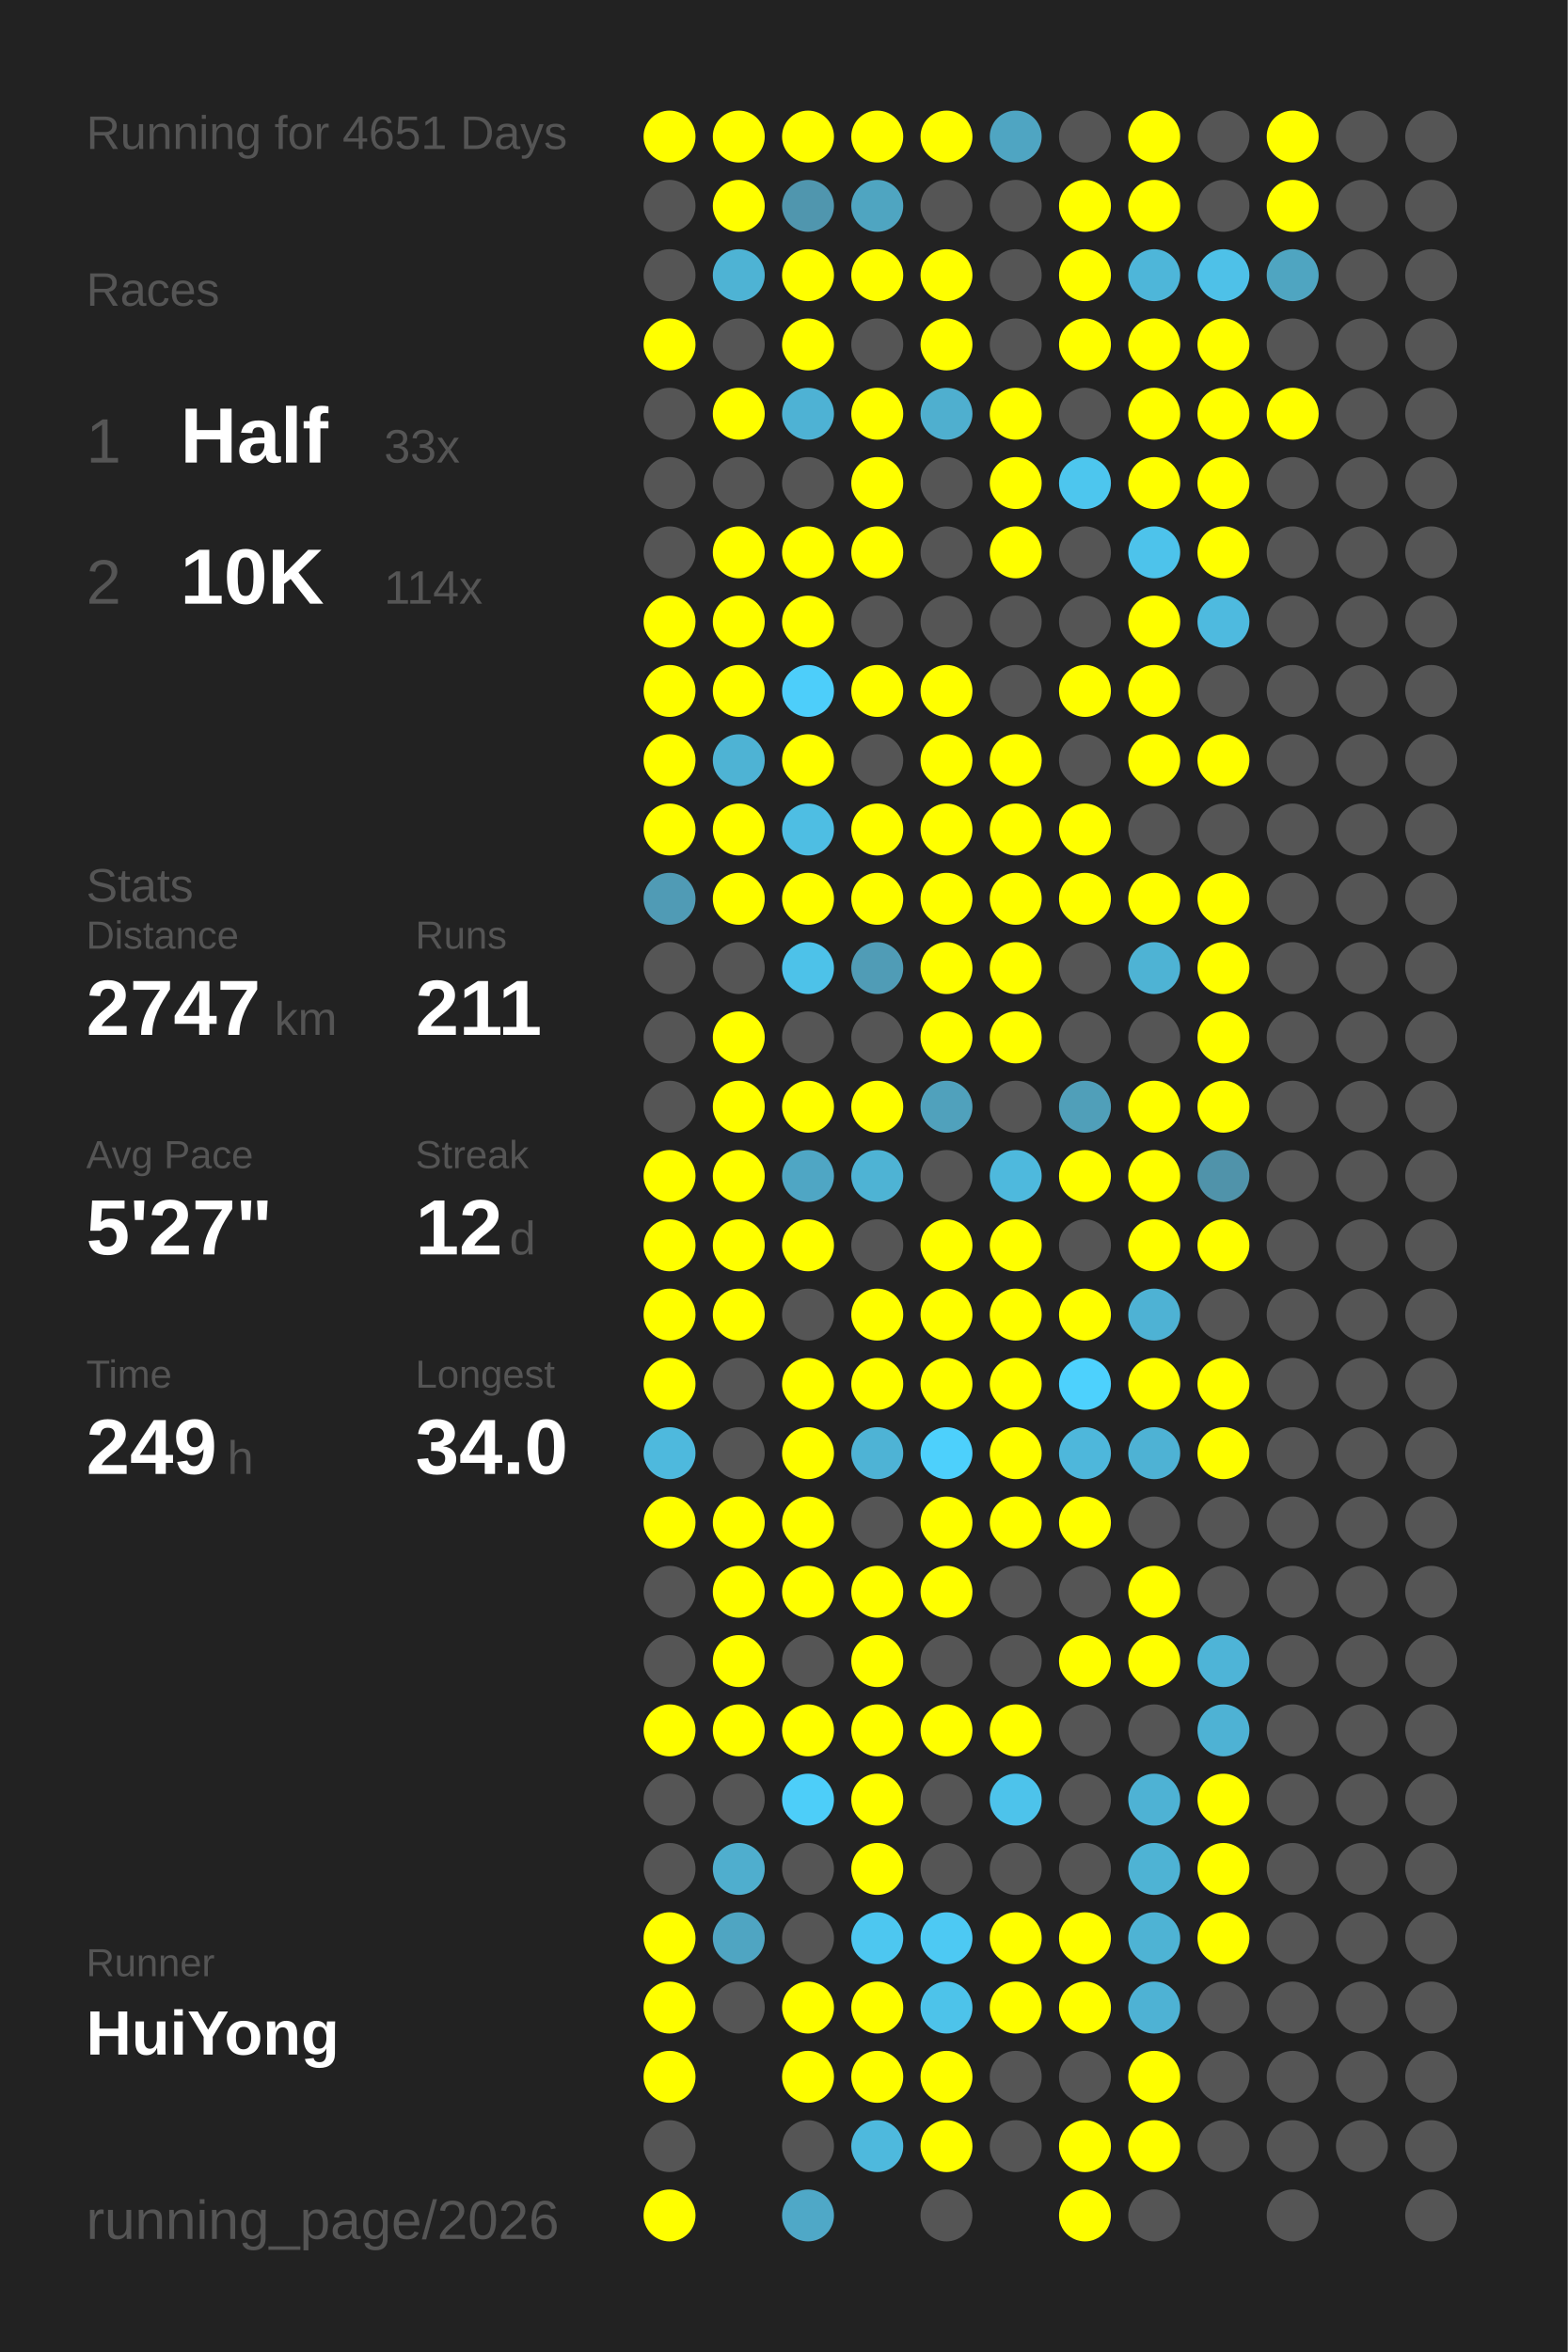
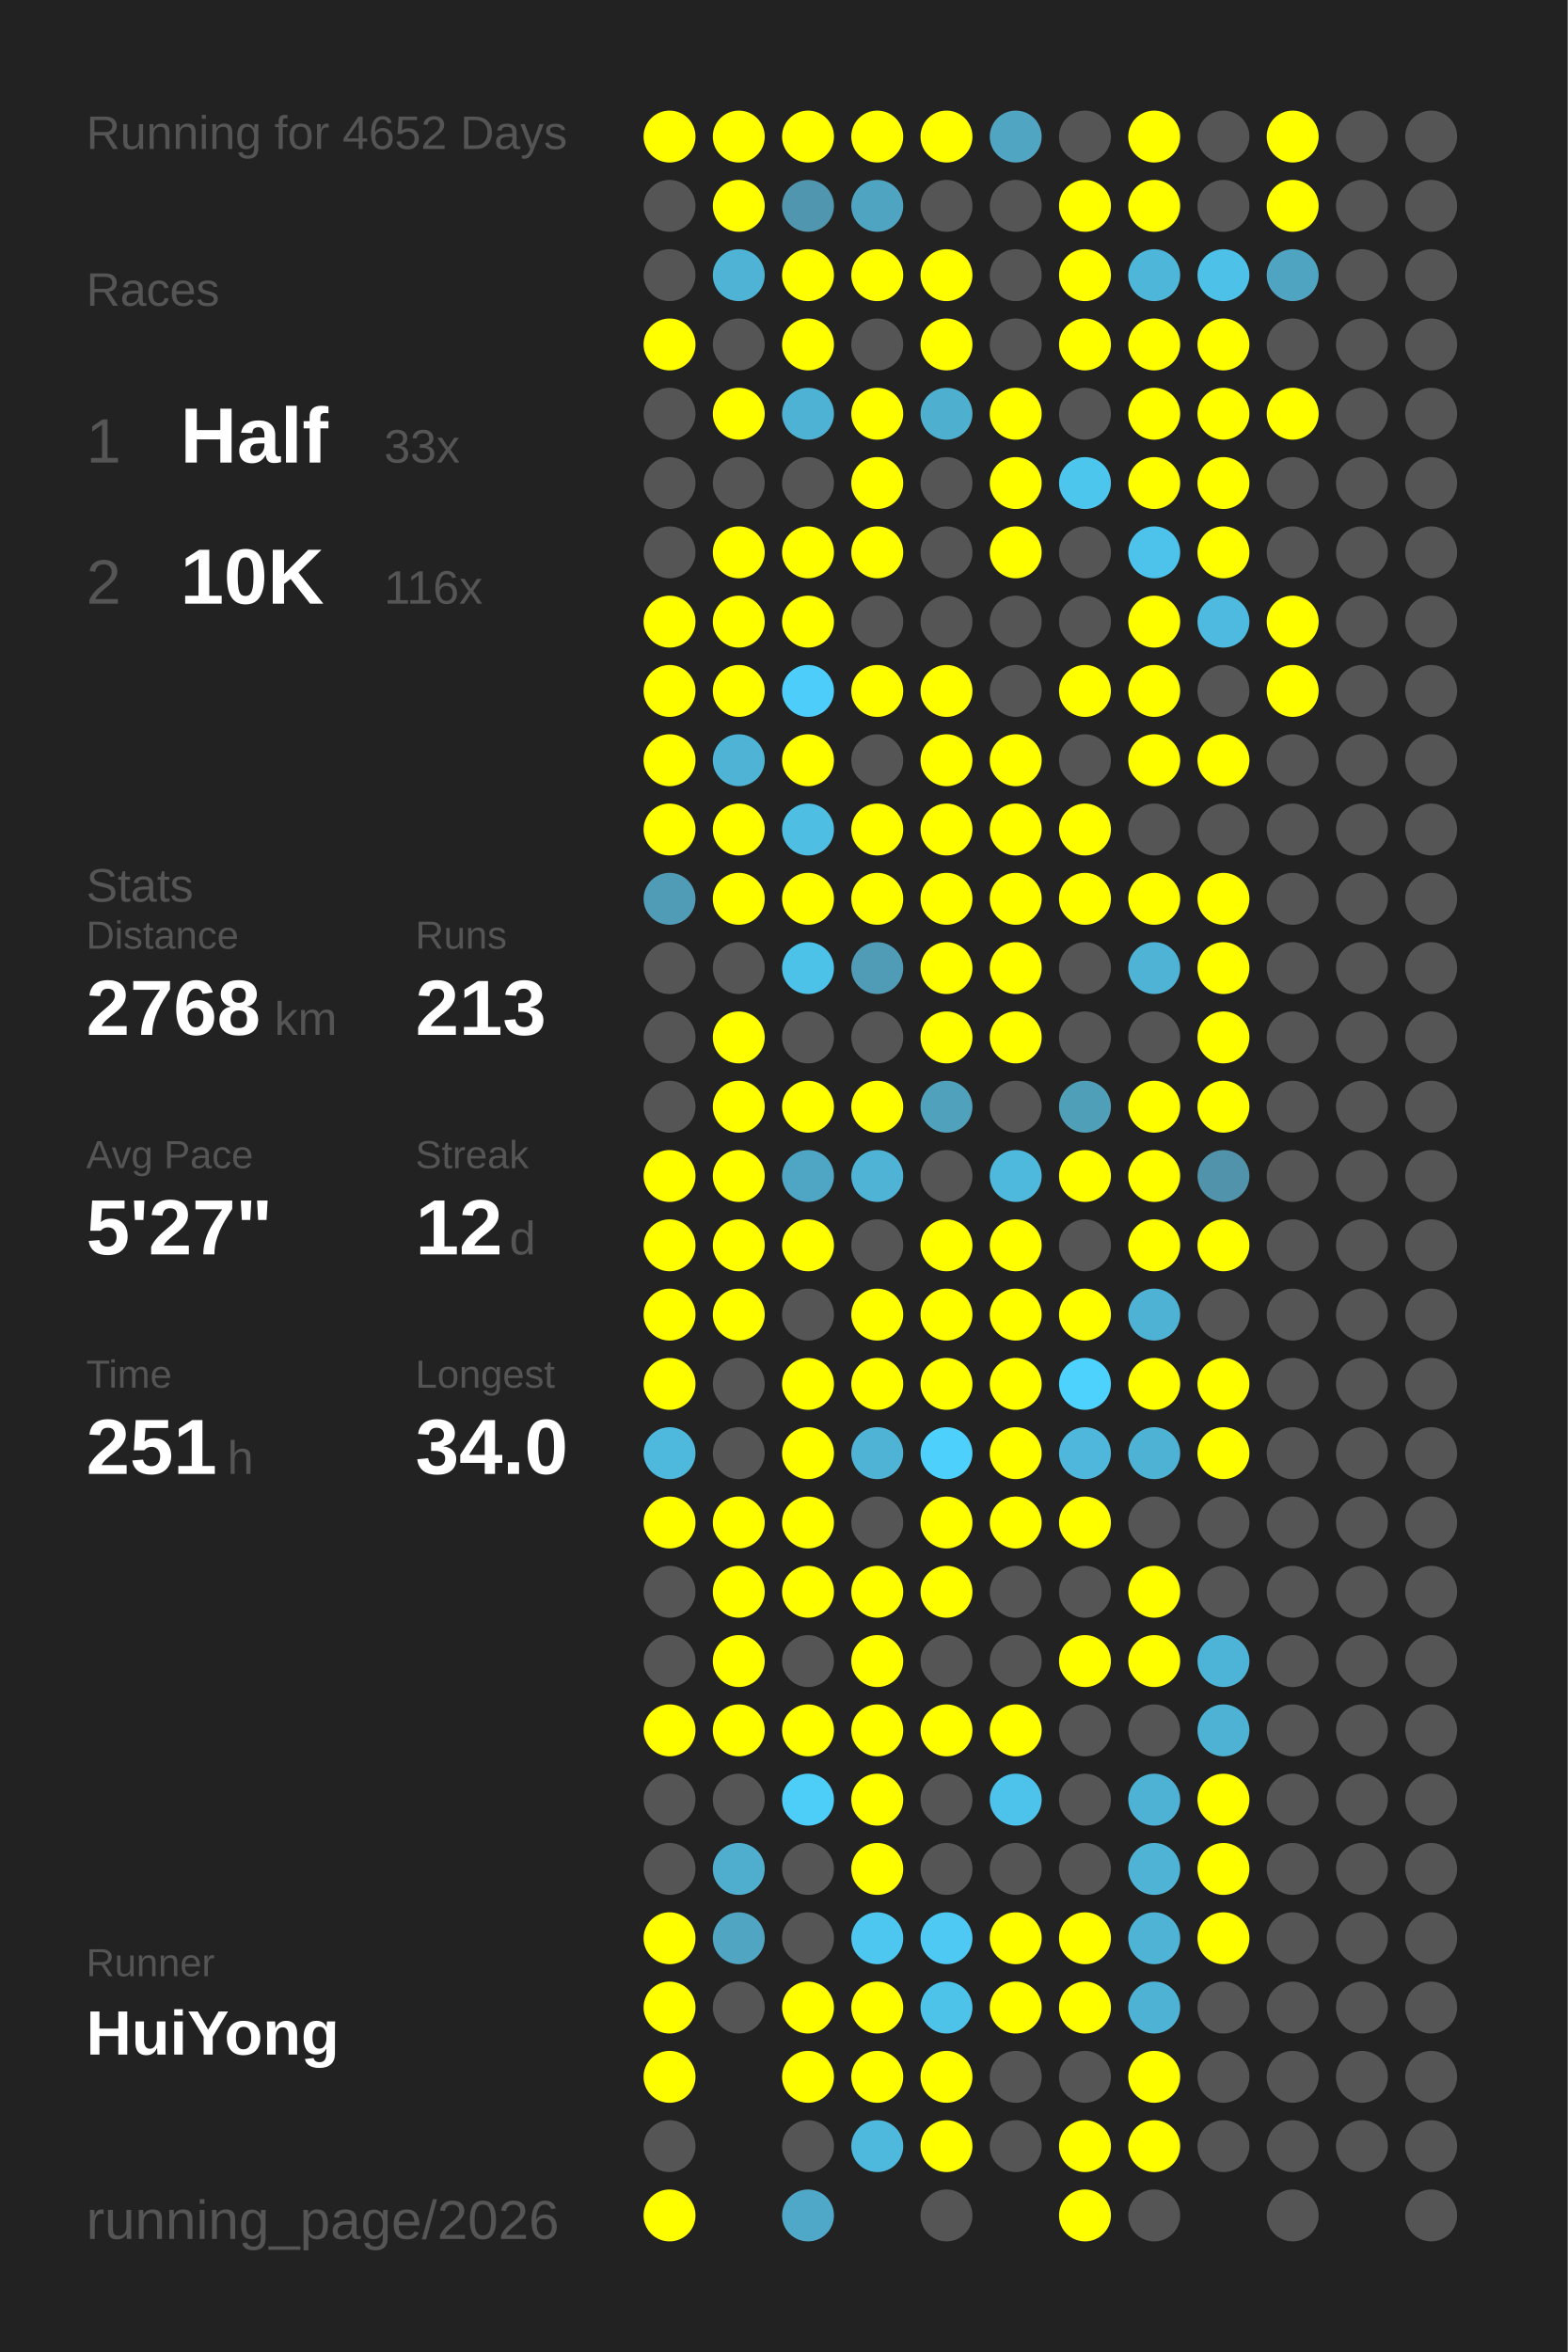
<svg xmlns="http://www.w3.org/2000/svg" baseProfile="full" height="300mm" version="1.1" viewBox="0,0,200,300" width="200mm">
  <defs />
  <rect fill="#222222" height="300" width="200" x="0" y="0" />
-   <text fill="#555555" style="font-size:6px; font-family:Arial;" x="11" y="19">Running for 4651 Days</text>
+   <text fill="#555555" style="font-size:6px; font-family:Arial;" x="11" y="19">Running for 4652 Days</text>
  <text fill="#555555" style="font-size:6px; font-family:Arial;" x="11" y="39">Races</text>
  <text fill="#555555" style="font-size:8px; font-family:Arial;" x="11" y="59">1</text>
  <text fill="#FFFFFF" style="font-size:10px; font-family:Arial; font-weight:bold;" x="23" y="59">Half</text>
  <text fill="#555555" style="font-size:6px; font-family:Arial;" x="49" y="59">33x</text>
  <text fill="#555555" style="font-size:8px; font-family:Arial;" x="11" y="77">2</text>
  <text fill="#FFFFFF" style="font-size:10px; font-family:Arial; font-weight:bold;" x="23" y="77">10K</text>
-   <text fill="#555555" style="font-size:6px; font-family:Arial;" x="49" y="77">114x</text>
+   <text fill="#555555" style="font-size:6px; font-family:Arial;" x="49" y="77">116x</text>
  <text fill="#555555" style="font-size:6px; font-family:Arial;" x="11" y="115">Stats</text>
  <text fill="#555555" style="font-size:5px; font-family:Arial;" x="11" y="121">Distance</text>
-   <text fill="#FFFFFF" style="font-size:10px; font-family:Arial; font-weight:bold;" x="11" y="132">2747</text>
+   <text fill="#FFFFFF" style="font-size:10px; font-family:Arial; font-weight:bold;" x="11" y="132">2768</text>
  <text fill="#555555" style="font-size:6px; font-family:Arial;" x="35" y="132">km</text>
  <text fill="#555555" style="font-size:5px; font-family:Arial;" x="53" y="121">Runs</text>
-   <text fill="#FFFFFF" style="font-size:10px; font-family:Arial; font-weight:bold;" x="53" y="132">211</text>
+   <text fill="#FFFFFF" style="font-size:10px; font-family:Arial; font-weight:bold;" x="53" y="132">213</text>
  <text fill="#555555" style="font-size:5px; font-family:Arial;" x="11" y="149">Avg Pace</text>
  <text fill="#FFFFFF" style="font-size:10px; font-family:Arial; font-weight:bold;" x="11" y="160">5'27"</text>
  <text fill="#555555" style="font-size:5px; font-family:Arial;" x="53" y="149">Streak</text>
  <text fill="#FFFFFF" style="font-size:10px; font-family:Arial; font-weight:bold;" x="53" y="160">12</text>
  <text fill="#555555" style="font-size:6px; font-family:Arial;" x="65" y="160">d</text>
  <text fill="#555555" style="font-size:5px; font-family:Arial;" x="11" y="177">Time</text>
-   <text fill="#FFFFFF" style="font-size:10px; font-family:Arial; font-weight:bold;" x="11" y="188">249</text>
+   <text fill="#FFFFFF" style="font-size:10px; font-family:Arial; font-weight:bold;" x="11" y="188">251</text>
  <text fill="#555555" style="font-size:6px; font-family:Arial;" x="29" y="188">h</text>
  <text fill="#555555" style="font-size:5px; font-family:Arial;" x="53" y="177">Longest</text>
  <text fill="#FFFFFF" style="font-size:10px; font-family:Arial; font-weight:bold;" x="53" y="188">34.0</text>
  <text fill="#555555" style="font-size:5px; font-family:Arial;" x="11" y="252.065">Runner</text>
  <text fill="#FFFFFF" style="font-size:8px; font-family:Arial; font-weight:bold;" x="11" y="262.065">HuiYong</text>
  <text fill="#555555" style="font-size:7px; font-family:Arial;" x="11" y="285.581">running_page/2026</text>
  <circle cx="85.417" cy="17.419" fill="#FFFF00" r="3.312" />
  <circle cx="85.417" cy="26.258" fill="#555555" r="3.312" />
  <circle cx="85.417" cy="35.097" fill="#555555" r="3.312" />
  <circle cx="85.417" cy="43.935" fill="#FFFF00" r="3.312" />
  <circle cx="85.417" cy="52.774" fill="#555555" r="3.312" />
  <circle cx="85.417" cy="61.613" fill="#555555" r="3.312" />
  <circle cx="85.417" cy="70.452" fill="#555555" r="3.312" />
  <circle cx="85.417" cy="79.29" fill="#FFFF00" r="3.312" />
  <circle cx="85.417" cy="88.129" fill="#FFFF00" r="3.312" />
  <circle cx="85.417" cy="96.968" fill="#FFFF00" r="3.312" />
  <circle cx="85.417" cy="105.806" fill="#FFFF00" r="3.312" />
  <circle cx="85.417" cy="114.645" fill="#509bb5" r="3.312" />
  <circle cx="85.417" cy="123.484" fill="#555555" r="3.312" />
  <circle cx="85.417" cy="132.323" fill="#555555" r="3.312" />
  <circle cx="85.417" cy="141.161" fill="#555555" r="3.312" />
  <circle cx="85.417" cy="150" fill="#FFFF00" r="3.312" />
  <circle cx="85.417" cy="158.839" fill="#FFFF00" r="3.312" />
  <circle cx="85.417" cy="167.677" fill="#FFFF00" r="3.312" />
  <circle cx="85.417" cy="176.516" fill="#FFFF00" r="3.312" />
  <circle cx="85.417" cy="185.355" fill="#4eb9dd" r="3.312" />
  <circle cx="85.417" cy="194.194" fill="#FFFF00" r="3.312" />
  <circle cx="85.417" cy="203.032" fill="#555555" r="3.312" />
  <circle cx="85.417" cy="211.871" fill="#555555" r="3.312" />
  <circle cx="85.417" cy="220.71" fill="#FFFF00" r="3.312" />
  <circle cx="85.417" cy="229.548" fill="#555555" r="3.312" />
  <circle cx="85.417" cy="238.387" fill="#555555" r="3.312" />
  <circle cx="85.417" cy="247.226" fill="#FFFF00" r="3.312" />
  <circle cx="85.417" cy="256.065" fill="#FFFF00" r="3.312" />
  <circle cx="85.417" cy="264.903" fill="#FFFF00" r="3.312" />
  <circle cx="85.417" cy="273.742" fill="#555555" r="3.312" />
  <circle cx="85.417" cy="282.581" fill="#FFFF00" r="3.312" />
  <circle cx="94.25" cy="17.419" fill="#FFFF00" r="3.312" />
  <circle cx="94.25" cy="26.258" fill="#FFFF00" r="3.312" />
  <circle cx="94.25" cy="35.097" fill="#4eb3d4" r="3.312" />
  <circle cx="94.25" cy="43.935" fill="#555555" r="3.312" />
  <circle cx="94.25" cy="52.774" fill="#FFFF00" r="3.312" />
  <circle cx="94.25" cy="61.613" fill="#555555" r="3.312" />
  <circle cx="94.25" cy="70.452" fill="#FFFF00" r="3.312" />
  <circle cx="94.25" cy="79.29" fill="#FFFF00" r="3.312" />
  <circle cx="94.25" cy="88.129" fill="#FFFF00" r="3.312" />
  <circle cx="94.25" cy="96.968" fill="#4eb3d4" r="3.312" />
  <circle cx="94.25" cy="105.806" fill="#FFFF00" r="3.312" />
  <circle cx="94.25" cy="114.645" fill="#FFFF00" r="3.312" />
  <circle cx="94.25" cy="123.484" fill="#555555" r="3.312" />
  <circle cx="94.25" cy="132.323" fill="#FFFF00" r="3.312" />
  <circle cx="94.25" cy="141.161" fill="#FFFF00" r="3.312" />
  <circle cx="94.25" cy="150" fill="#FFFF00" r="3.312" />
  <circle cx="94.25" cy="158.839" fill="#FFFF00" r="3.312" />
  <circle cx="94.25" cy="167.677" fill="#FFFF00" r="3.312" />
  <circle cx="94.25" cy="176.516" fill="#555555" r="3.312" />
  <circle cx="94.25" cy="185.355" fill="#555555" r="3.312" />
  <circle cx="94.25" cy="194.194" fill="#FFFF00" r="3.312" />
  <circle cx="94.25" cy="203.032" fill="#FFFF00" r="3.312" />
  <circle cx="94.25" cy="211.871" fill="#FFFF00" r="3.312" />
  <circle cx="94.25" cy="220.71" fill="#FFFF00" r="3.312" />
  <circle cx="94.25" cy="229.548" fill="#555555" r="3.312" />
  <circle cx="94.25" cy="238.387" fill="#4faece" r="3.312" />
  <circle cx="94.25" cy="247.226" fill="#4fa5c2" r="3.312" />
  <circle cx="94.25" cy="256.065" fill="#555555" r="3.312" />
  <circle cx="103.083" cy="17.419" fill="#FFFF00" r="3.312" />
  <circle cx="103.083" cy="26.258" fill="#5096ae" r="3.312" />
  <circle cx="103.083" cy="35.097" fill="#FFFF00" r="3.312" />
  <circle cx="103.083" cy="43.935" fill="#FFFF00" r="3.312" />
  <circle cx="103.083" cy="52.774" fill="#4eb2d4" r="3.312" />
  <circle cx="103.083" cy="61.613" fill="#555555" r="3.312" />
  <circle cx="103.083" cy="70.452" fill="#FFFF00" r="3.312" />
  <circle cx="103.083" cy="79.29" fill="#FFFF00" r="3.312" />
  <circle cx="103.083" cy="88.129" fill="#4dcefa" r="3.312" />
  <circle cx="103.083" cy="96.968" fill="#FFFF00" r="3.312" />
  <circle cx="103.083" cy="105.806" fill="#4ebee3" r="3.312" />
  <circle cx="103.083" cy="114.645" fill="#FFFF00" r="3.312" />
  <circle cx="103.083" cy="123.484" fill="#4dc2e9" r="3.312" />
  <circle cx="103.083" cy="132.323" fill="#555555" r="3.312" />
  <circle cx="103.083" cy="141.161" fill="#FFFF00" r="3.312" />
  <circle cx="103.083" cy="150" fill="#4fa6c4" r="3.312" />
  <circle cx="103.083" cy="158.839" fill="#FFFF00" r="3.312" />
  <circle cx="103.083" cy="167.677" fill="#555555" r="3.312" />
  <circle cx="103.083" cy="176.516" fill="#FFFF00" r="3.312" />
  <circle cx="103.083" cy="185.355" fill="#FFFF00" r="3.312" />
  <circle cx="103.083" cy="194.194" fill="#FFFF00" r="3.312" />
  <circle cx="103.083" cy="203.032" fill="#FFFF00" r="3.312" />
  <circle cx="103.083" cy="211.871" fill="#555555" r="3.312" />
  <circle cx="103.083" cy="220.71" fill="#FFFF00" r="3.312" />
  <circle cx="103.083" cy="229.548" fill="#4dcef9" r="3.312" />
  <circle cx="103.083" cy="238.387" fill="#555555" r="3.312" />
  <circle cx="103.083" cy="247.226" fill="#555555" r="3.312" />
  <circle cx="103.083" cy="256.065" fill="#FFFF00" r="3.312" />
  <circle cx="103.083" cy="264.903" fill="#FFFF00" r="3.312" />
  <circle cx="103.083" cy="273.742" fill="#555555" r="3.312" />
  <circle cx="103.083" cy="282.581" fill="#4fa8c7" r="3.312" />
  <circle cx="111.917" cy="17.419" fill="#FFFF00" r="3.312" />
  <circle cx="111.917" cy="26.258" fill="#4fa5c1" r="3.312" />
  <circle cx="111.917" cy="35.097" fill="#FFFF00" r="3.312" />
  <circle cx="111.917" cy="43.935" fill="#555555" r="3.312" />
  <circle cx="111.917" cy="52.774" fill="#FFFF00" r="3.312" />
  <circle cx="111.917" cy="61.613" fill="#FFFF00" r="3.312" />
  <circle cx="111.917" cy="70.452" fill="#FFFF00" r="3.312" />
  <circle cx="111.917" cy="79.29" fill="#555555" r="3.312" />
  <circle cx="111.917" cy="88.129" fill="#FFFF00" r="3.312" />
  <circle cx="111.917" cy="96.968" fill="#555555" r="3.312" />
  <circle cx="111.917" cy="105.806" fill="#FFFF00" r="3.312" />
  <circle cx="111.917" cy="114.645" fill="#FFFF00" r="3.312" />
  <circle cx="111.917" cy="123.484" fill="#509cb6" r="3.312" />
  <circle cx="111.917" cy="132.323" fill="#555555" r="3.312" />
  <circle cx="111.917" cy="141.161" fill="#FFFF00" r="3.312" />
  <circle cx="111.917" cy="150" fill="#4eb3d4" r="3.312" />
  <circle cx="111.917" cy="158.839" fill="#555555" r="3.312" />
  <circle cx="111.917" cy="167.677" fill="#FFFF00" r="3.312" />
  <circle cx="111.917" cy="176.516" fill="#FFFF00" r="3.312" />
  <circle cx="111.917" cy="185.355" fill="#4eb3d5" r="3.312" />
  <circle cx="111.917" cy="194.194" fill="#555555" r="3.312" />
  <circle cx="111.917" cy="203.032" fill="#FFFF00" r="3.312" />
  <circle cx="111.917" cy="211.871" fill="#FFFF00" r="3.312" />
  <circle cx="111.917" cy="220.71" fill="#FFFF00" r="3.312" />
  <circle cx="111.917" cy="229.548" fill="#FFFF00" r="3.312" />
  <circle cx="111.917" cy="238.387" fill="#FFFF00" r="3.312" />
  <circle cx="111.917" cy="247.226" fill="#4dc7f0" r="3.312" />
  <circle cx="111.917" cy="256.065" fill="#FFFF00" r="3.312" />
  <circle cx="111.917" cy="264.903" fill="#FFFF00" r="3.312" />
  <circle cx="111.917" cy="273.742" fill="#4eb9dd" r="3.312" />
  <circle cx="120.75" cy="17.419" fill="#FFFF00" r="3.312" />
  <circle cx="120.75" cy="26.258" fill="#555555" r="3.312" />
  <circle cx="120.75" cy="35.097" fill="#FFFF00" r="3.312" />
  <circle cx="120.75" cy="43.935" fill="#FFFF00" r="3.312" />
  <circle cx="120.75" cy="52.774" fill="#4fafcf" r="3.312" />
  <circle cx="120.75" cy="61.613" fill="#555555" r="3.312" />
  <circle cx="120.75" cy="70.452" fill="#555555" r="3.312" />
  <circle cx="120.75" cy="79.29" fill="#555555" r="3.312" />
  <circle cx="120.75" cy="88.129" fill="#FFFF00" r="3.312" />
  <circle cx="120.75" cy="96.968" fill="#FFFF00" r="3.312" />
  <circle cx="120.75" cy="105.806" fill="#FFFF00" r="3.312" />
  <circle cx="120.75" cy="114.645" fill="#FFFF00" r="3.312" />
  <circle cx="120.75" cy="123.484" fill="#FFFF00" r="3.312" />
  <circle cx="120.75" cy="132.323" fill="#FFFF00" r="3.312" />
  <circle cx="120.75" cy="141.161" fill="#50a1bc" r="3.312" />
  <circle cx="120.75" cy="150" fill="#555555" r="3.312" />
  <circle cx="120.75" cy="158.839" fill="#FFFF00" r="3.312" />
  <circle cx="120.75" cy="167.677" fill="#FFFF00" r="3.312" />
  <circle cx="120.75" cy="176.516" fill="#FFFF00" r="3.312" />
  <circle cx="120.75" cy="185.355" fill="#4dd0fc" r="3.312" />
  <circle cx="120.75" cy="194.194" fill="#FFFF00" r="3.312" />
  <circle cx="120.75" cy="203.032" fill="#FFFF00" r="3.312" />
  <circle cx="120.75" cy="211.871" fill="#555555" r="3.312" />
  <circle cx="120.75" cy="220.71" fill="#FFFF00" r="3.312" />
  <circle cx="120.75" cy="229.548" fill="#555555" r="3.312" />
  <circle cx="120.75" cy="238.387" fill="#555555" r="3.312" />
  <circle cx="120.75" cy="247.226" fill="#4dc9f3" r="3.312" />
  <circle cx="120.75" cy="256.065" fill="#4dc3ea" r="3.312" />
  <circle cx="120.75" cy="264.903" fill="#FFFF00" r="3.312" />
  <circle cx="120.75" cy="273.742" fill="#FFFF00" r="3.312" />
  <circle cx="120.75" cy="282.581" fill="#555555" r="3.312" />
  <circle cx="129.583" cy="17.419" fill="#4fa5c2" r="3.312" />
  <circle cx="129.583" cy="26.258" fill="#555555" r="3.312" />
  <circle cx="129.583" cy="35.097" fill="#555555" r="3.312" />
  <circle cx="129.583" cy="43.935" fill="#555555" r="3.312" />
  <circle cx="129.583" cy="52.774" fill="#FFFF00" r="3.312" />
  <circle cx="129.583" cy="61.613" fill="#FFFF00" r="3.312" />
  <circle cx="129.583" cy="70.452" fill="#FFFF00" r="3.312" />
  <circle cx="129.583" cy="79.29" fill="#555555" r="3.312" />
  <circle cx="129.583" cy="88.129" fill="#555555" r="3.312" />
  <circle cx="129.583" cy="96.968" fill="#FFFF00" r="3.312" />
  <circle cx="129.583" cy="105.806" fill="#FFFF00" r="3.312" />
  <circle cx="129.583" cy="114.645" fill="#FFFF00" r="3.312" />
  <circle cx="129.583" cy="123.484" fill="#FFFF00" r="3.312" />
  <circle cx="129.583" cy="132.323" fill="#FFFF00" r="3.312" />
  <circle cx="129.583" cy="141.161" fill="#555555" r="3.312" />
  <circle cx="129.583" cy="150" fill="#4eb9dd" r="3.312" />
  <circle cx="129.583" cy="158.839" fill="#FFFF00" r="3.312" />
  <circle cx="129.583" cy="167.677" fill="#FFFF00" r="3.312" />
  <circle cx="129.583" cy="176.516" fill="#FFFF00" r="3.312" />
  <circle cx="129.583" cy="185.355" fill="#FFFF00" r="3.312" />
  <circle cx="129.583" cy="194.194" fill="#FFFF00" r="3.312" />
  <circle cx="129.583" cy="203.032" fill="#555555" r="3.312" />
  <circle cx="129.583" cy="211.871" fill="#555555" r="3.312" />
  <circle cx="129.583" cy="220.71" fill="#FFFF00" r="3.312" />
  <circle cx="129.583" cy="229.548" fill="#4dc3eb" r="3.312" />
  <circle cx="129.583" cy="238.387" fill="#555555" r="3.312" />
  <circle cx="129.583" cy="247.226" fill="#FFFF00" r="3.312" />
  <circle cx="129.583" cy="256.065" fill="#FFFF00" r="3.312" />
  <circle cx="129.583" cy="264.903" fill="#555555" r="3.312" />
  <circle cx="129.583" cy="273.742" fill="#555555" r="3.312" />
  <circle cx="138.417" cy="17.419" fill="#555555" r="3.312" />
  <circle cx="138.417" cy="26.258" fill="#FFFF00" r="3.312" />
  <circle cx="138.417" cy="35.097" fill="#FFFF00" r="3.312" />
  <circle cx="138.417" cy="43.935" fill="#FFFF00" r="3.312" />
  <circle cx="138.417" cy="52.774" fill="#555555" r="3.312" />
  <circle cx="138.417" cy="61.613" fill="#4dc6ee" r="3.312" />
  <circle cx="138.417" cy="70.452" fill="#555555" r="3.312" />
  <circle cx="138.417" cy="79.29" fill="#555555" r="3.312" />
  <circle cx="138.417" cy="88.129" fill="#FFFF00" r="3.312" />
  <circle cx="138.417" cy="96.968" fill="#555555" r="3.312" />
  <circle cx="138.417" cy="105.806" fill="#FFFF00" r="3.312" />
  <circle cx="138.417" cy="114.645" fill="#FFFF00" r="3.312" />
  <circle cx="138.417" cy="123.484" fill="#555555" r="3.312" />
  <circle cx="138.417" cy="132.323" fill="#555555" r="3.312" />
  <circle cx="138.417" cy="141.161" fill="#509fb9" r="3.312" />
  <circle cx="138.417" cy="150" fill="#FFFF00" r="3.312" />
  <circle cx="138.417" cy="158.839" fill="#555555" r="3.312" />
  <circle cx="138.417" cy="167.677" fill="#FFFF00" r="3.312" />
  <circle cx="138.417" cy="176.516" fill="#4dd1fd" r="3.312" />
  <circle cx="138.417" cy="185.355" fill="#4eb7db" r="3.312" />
  <circle cx="138.417" cy="194.194" fill="#FFFF00" r="3.312" />
  <circle cx="138.417" cy="203.032" fill="#555555" r="3.312" />
  <circle cx="138.417" cy="211.871" fill="#FFFF00" r="3.312" />
  <circle cx="138.417" cy="220.71" fill="#555555" r="3.312" />
  <circle cx="138.417" cy="229.548" fill="#555555" r="3.312" />
  <circle cx="138.417" cy="238.387" fill="#555555" r="3.312" />
  <circle cx="138.417" cy="247.226" fill="#FFFF00" r="3.312" />
  <circle cx="138.417" cy="256.065" fill="#FFFF00" r="3.312" />
  <circle cx="138.417" cy="264.903" fill="#555555" r="3.312" />
  <circle cx="138.417" cy="273.742" fill="#FFFF00" r="3.312" />
  <circle cx="138.417" cy="282.581" fill="#FFFF00" r="3.312" />
  <circle cx="147.25" cy="17.419" fill="#FFFF00" r="3.312" />
  <circle cx="147.25" cy="26.258" fill="#FFFF00" r="3.312" />
  <circle cx="147.25" cy="35.097" fill="#4eb6d9" r="3.312" />
  <circle cx="147.25" cy="43.935" fill="#FFFF00" r="3.312" />
  <circle cx="147.25" cy="52.774" fill="#FFFF00" r="3.312" />
  <circle cx="147.25" cy="61.613" fill="#FFFF00" r="3.312" />
  <circle cx="147.25" cy="70.452" fill="#4dc3eb" r="3.312" />
  <circle cx="147.25" cy="79.29" fill="#FFFF00" r="3.312" />
  <circle cx="147.25" cy="88.129" fill="#FFFF00" r="3.312" />
  <circle cx="147.25" cy="96.968" fill="#FFFF00" r="3.312" />
  <circle cx="147.25" cy="105.806" fill="#555555" r="3.312" />
  <circle cx="147.25" cy="114.645" fill="#FFFF00" r="3.312" />
  <circle cx="147.25" cy="123.484" fill="#4eb3d4" r="3.312" />
  <circle cx="147.25" cy="132.323" fill="#555555" r="3.312" />
  <circle cx="147.25" cy="141.161" fill="#FFFF00" r="3.312" />
  <circle cx="147.25" cy="150" fill="#FFFF00" r="3.312" />
  <circle cx="147.25" cy="158.839" fill="#FFFF00" r="3.312" />
  <circle cx="147.25" cy="167.677" fill="#4eb2d4" r="3.312" />
  <circle cx="147.25" cy="176.516" fill="#FFFF00" r="3.312" />
  <circle cx="147.25" cy="185.355" fill="#4eb2d4" r="3.312" />
  <circle cx="147.25" cy="194.194" fill="#555555" r="3.312" />
  <circle cx="147.25" cy="203.032" fill="#FFFF00" r="3.312" />
  <circle cx="147.25" cy="211.871" fill="#FFFF00" r="3.312" />
  <circle cx="147.25" cy="220.71" fill="#555555" r="3.312" />
  <circle cx="147.25" cy="229.548" fill="#4eb2d4" r="3.312" />
  <circle cx="147.25" cy="238.387" fill="#4eb3d4" r="3.312" />
  <circle cx="147.25" cy="247.226" fill="#4eb3d4" r="3.312" />
  <circle cx="147.25" cy="256.065" fill="#4eb2d4" r="3.312" />
  <circle cx="147.25" cy="264.903" fill="#FFFF00" r="3.312" />
  <circle cx="147.25" cy="273.742" fill="#FFFF00" r="3.312" />
  <circle cx="147.25" cy="282.581" fill="#555555" r="3.312" />
  <circle cx="156.083" cy="17.419" fill="#555555" r="3.312" />
  <circle cx="156.083" cy="26.258" fill="#555555" r="3.312" />
  <circle cx="156.083" cy="35.097" fill="#4ec1e8" r="3.312" />
  <circle cx="156.083" cy="43.935" fill="#FFFF00" r="3.312" />
  <circle cx="156.083" cy="52.774" fill="#FFFF00" r="3.312" />
  <circle cx="156.083" cy="61.613" fill="#FFFF00" r="3.312" />
  <circle cx="156.083" cy="70.452" fill="#FFFF00" r="3.312" />
  <circle cx="156.083" cy="79.29" fill="#4ebadf" r="3.312" />
  <circle cx="156.083" cy="88.129" fill="#555555" r="3.312" />
  <circle cx="156.083" cy="96.968" fill="#FFFF00" r="3.312" />
  <circle cx="156.083" cy="105.806" fill="#555555" r="3.312" />
  <circle cx="156.083" cy="114.645" fill="#FFFF00" r="3.312" />
  <circle cx="156.083" cy="123.484" fill="#FFFF00" r="3.312" />
  <circle cx="156.083" cy="132.323" fill="#FFFF00" r="3.312" />
  <circle cx="156.083" cy="141.161" fill="#FFFF00" r="3.312" />
  <circle cx="156.083" cy="150" fill="#5093aa" r="3.312" />
  <circle cx="156.083" cy="158.839" fill="#FFFF00" r="3.312" />
  <circle cx="156.083" cy="167.677" fill="#555555" r="3.312" />
  <circle cx="156.083" cy="176.516" fill="#FFFF00" r="3.312" />
  <circle cx="156.083" cy="185.355" fill="#FFFF00" r="3.312" />
  <circle cx="156.083" cy="194.194" fill="#555555" r="3.312" />
  <circle cx="156.083" cy="203.032" fill="#555555" r="3.312" />
  <circle cx="156.083" cy="211.871" fill="#4eb4d7" r="3.312" />
  <circle cx="156.083" cy="220.71" fill="#4eb2d4" r="3.312" />
  <circle cx="156.083" cy="229.548" fill="#FFFF00" r="3.312" />
  <circle cx="156.083" cy="238.387" fill="#FFFF00" r="3.312" />
  <circle cx="156.083" cy="247.226" fill="#FFFF00" r="3.312" />
  <circle cx="156.083" cy="256.065" fill="#555555" r="3.312" />
  <circle cx="156.083" cy="264.903" fill="#555555" r="3.312" />
  <circle cx="156.083" cy="273.742" fill="#555555" r="3.312" />
  <circle cx="164.917" cy="17.419" fill="#FFFF00" r="3.312" />
  <circle cx="164.917" cy="26.258" fill="#FFFF00" r="3.312" />
  <circle cx="164.917" cy="35.097" fill="#4fa5c1" r="3.312" />
  <circle cx="164.917" cy="43.935" fill="#555555" r="3.312" />
  <circle cx="164.917" cy="52.774" fill="#FFFF00" r="3.312" />
  <circle cx="164.917" cy="61.613" fill="#555555" r="3.312" />
  <circle cx="164.917" cy="70.452" fill="#555555" r="3.312" />
-   <circle cx="164.917" cy="79.29" fill="#555555" r="3.312" />
-   <circle cx="164.917" cy="88.129" fill="#555555" r="3.312" />
+   <circle cx="164.917" cy="79.29" fill="#FFFF00" r="3.312" />
+   <circle cx="164.917" cy="88.129" fill="#FFFF00" r="3.312" />
  <circle cx="164.917" cy="96.968" fill="#555555" r="3.312" />
  <circle cx="164.917" cy="105.806" fill="#555555" r="3.312" />
  <circle cx="164.917" cy="114.645" fill="#555555" r="3.312" />
  <circle cx="164.917" cy="123.484" fill="#555555" r="3.312" />
  <circle cx="164.917" cy="132.323" fill="#555555" r="3.312" />
  <circle cx="164.917" cy="141.161" fill="#555555" r="3.312" />
  <circle cx="164.917" cy="150" fill="#555555" r="3.312" />
  <circle cx="164.917" cy="158.839" fill="#555555" r="3.312" />
  <circle cx="164.917" cy="167.677" fill="#555555" r="3.312" />
  <circle cx="164.917" cy="176.516" fill="#555555" r="3.312" />
  <circle cx="164.917" cy="185.355" fill="#555555" r="3.312" />
  <circle cx="164.917" cy="194.194" fill="#555555" r="3.312" />
  <circle cx="164.917" cy="203.032" fill="#555555" r="3.312" />
  <circle cx="164.917" cy="211.871" fill="#555555" r="3.312" />
  <circle cx="164.917" cy="220.71" fill="#555555" r="3.312" />
  <circle cx="164.917" cy="229.548" fill="#555555" r="3.312" />
  <circle cx="164.917" cy="238.387" fill="#555555" r="3.312" />
  <circle cx="164.917" cy="247.226" fill="#555555" r="3.312" />
  <circle cx="164.917" cy="256.065" fill="#555555" r="3.312" />
  <circle cx="164.917" cy="264.903" fill="#555555" r="3.312" />
  <circle cx="164.917" cy="273.742" fill="#555555" r="3.312" />
  <circle cx="164.917" cy="282.581" fill="#555555" r="3.312" />
  <circle cx="173.75" cy="17.419" fill="#555555" r="3.312" />
  <circle cx="173.75" cy="26.258" fill="#555555" r="3.312" />
  <circle cx="173.75" cy="35.097" fill="#555555" r="3.312" />
  <circle cx="173.75" cy="43.935" fill="#555555" r="3.312" />
  <circle cx="173.75" cy="52.774" fill="#555555" r="3.312" />
  <circle cx="173.75" cy="61.613" fill="#555555" r="3.312" />
  <circle cx="173.75" cy="70.452" fill="#555555" r="3.312" />
  <circle cx="173.75" cy="79.29" fill="#555555" r="3.312" />
  <circle cx="173.75" cy="88.129" fill="#555555" r="3.312" />
  <circle cx="173.75" cy="96.968" fill="#555555" r="3.312" />
  <circle cx="173.75" cy="105.806" fill="#555555" r="3.312" />
  <circle cx="173.75" cy="114.645" fill="#555555" r="3.312" />
  <circle cx="173.75" cy="123.484" fill="#555555" r="3.312" />
  <circle cx="173.75" cy="132.323" fill="#555555" r="3.312" />
  <circle cx="173.75" cy="141.161" fill="#555555" r="3.312" />
  <circle cx="173.75" cy="150" fill="#555555" r="3.312" />
  <circle cx="173.75" cy="158.839" fill="#555555" r="3.312" />
  <circle cx="173.75" cy="167.677" fill="#555555" r="3.312" />
  <circle cx="173.75" cy="176.516" fill="#555555" r="3.312" />
  <circle cx="173.75" cy="185.355" fill="#555555" r="3.312" />
  <circle cx="173.75" cy="194.194" fill="#555555" r="3.312" />
  <circle cx="173.75" cy="203.032" fill="#555555" r="3.312" />
  <circle cx="173.75" cy="211.871" fill="#555555" r="3.312" />
  <circle cx="173.75" cy="220.71" fill="#555555" r="3.312" />
  <circle cx="173.75" cy="229.548" fill="#555555" r="3.312" />
  <circle cx="173.75" cy="238.387" fill="#555555" r="3.312" />
  <circle cx="173.75" cy="247.226" fill="#555555" r="3.312" />
  <circle cx="173.75" cy="256.065" fill="#555555" r="3.312" />
  <circle cx="173.75" cy="264.903" fill="#555555" r="3.312" />
  <circle cx="173.75" cy="273.742" fill="#555555" r="3.312" />
  <circle cx="182.583" cy="17.419" fill="#555555" r="3.312" />
  <circle cx="182.583" cy="26.258" fill="#555555" r="3.312" />
  <circle cx="182.583" cy="35.097" fill="#555555" r="3.312" />
  <circle cx="182.583" cy="43.935" fill="#555555" r="3.312" />
  <circle cx="182.583" cy="52.774" fill="#555555" r="3.312" />
  <circle cx="182.583" cy="61.613" fill="#555555" r="3.312" />
  <circle cx="182.583" cy="70.452" fill="#555555" r="3.312" />
  <circle cx="182.583" cy="79.29" fill="#555555" r="3.312" />
  <circle cx="182.583" cy="88.129" fill="#555555" r="3.312" />
  <circle cx="182.583" cy="96.968" fill="#555555" r="3.312" />
  <circle cx="182.583" cy="105.806" fill="#555555" r="3.312" />
  <circle cx="182.583" cy="114.645" fill="#555555" r="3.312" />
  <circle cx="182.583" cy="123.484" fill="#555555" r="3.312" />
  <circle cx="182.583" cy="132.323" fill="#555555" r="3.312" />
  <circle cx="182.583" cy="141.161" fill="#555555" r="3.312" />
  <circle cx="182.583" cy="150" fill="#555555" r="3.312" />
  <circle cx="182.583" cy="158.839" fill="#555555" r="3.312" />
  <circle cx="182.583" cy="167.677" fill="#555555" r="3.312" />
  <circle cx="182.583" cy="176.516" fill="#555555" r="3.312" />
  <circle cx="182.583" cy="185.355" fill="#555555" r="3.312" />
  <circle cx="182.583" cy="194.194" fill="#555555" r="3.312" />
  <circle cx="182.583" cy="203.032" fill="#555555" r="3.312" />
  <circle cx="182.583" cy="211.871" fill="#555555" r="3.312" />
  <circle cx="182.583" cy="220.71" fill="#555555" r="3.312" />
  <circle cx="182.583" cy="229.548" fill="#555555" r="3.312" />
  <circle cx="182.583" cy="238.387" fill="#555555" r="3.312" />
  <circle cx="182.583" cy="247.226" fill="#555555" r="3.312" />
  <circle cx="182.583" cy="256.065" fill="#555555" r="3.312" />
  <circle cx="182.583" cy="264.903" fill="#555555" r="3.312" />
  <circle cx="182.583" cy="273.742" fill="#555555" r="3.312" />
  <circle cx="182.583" cy="282.581" fill="#555555" r="3.312" />
</svg>
